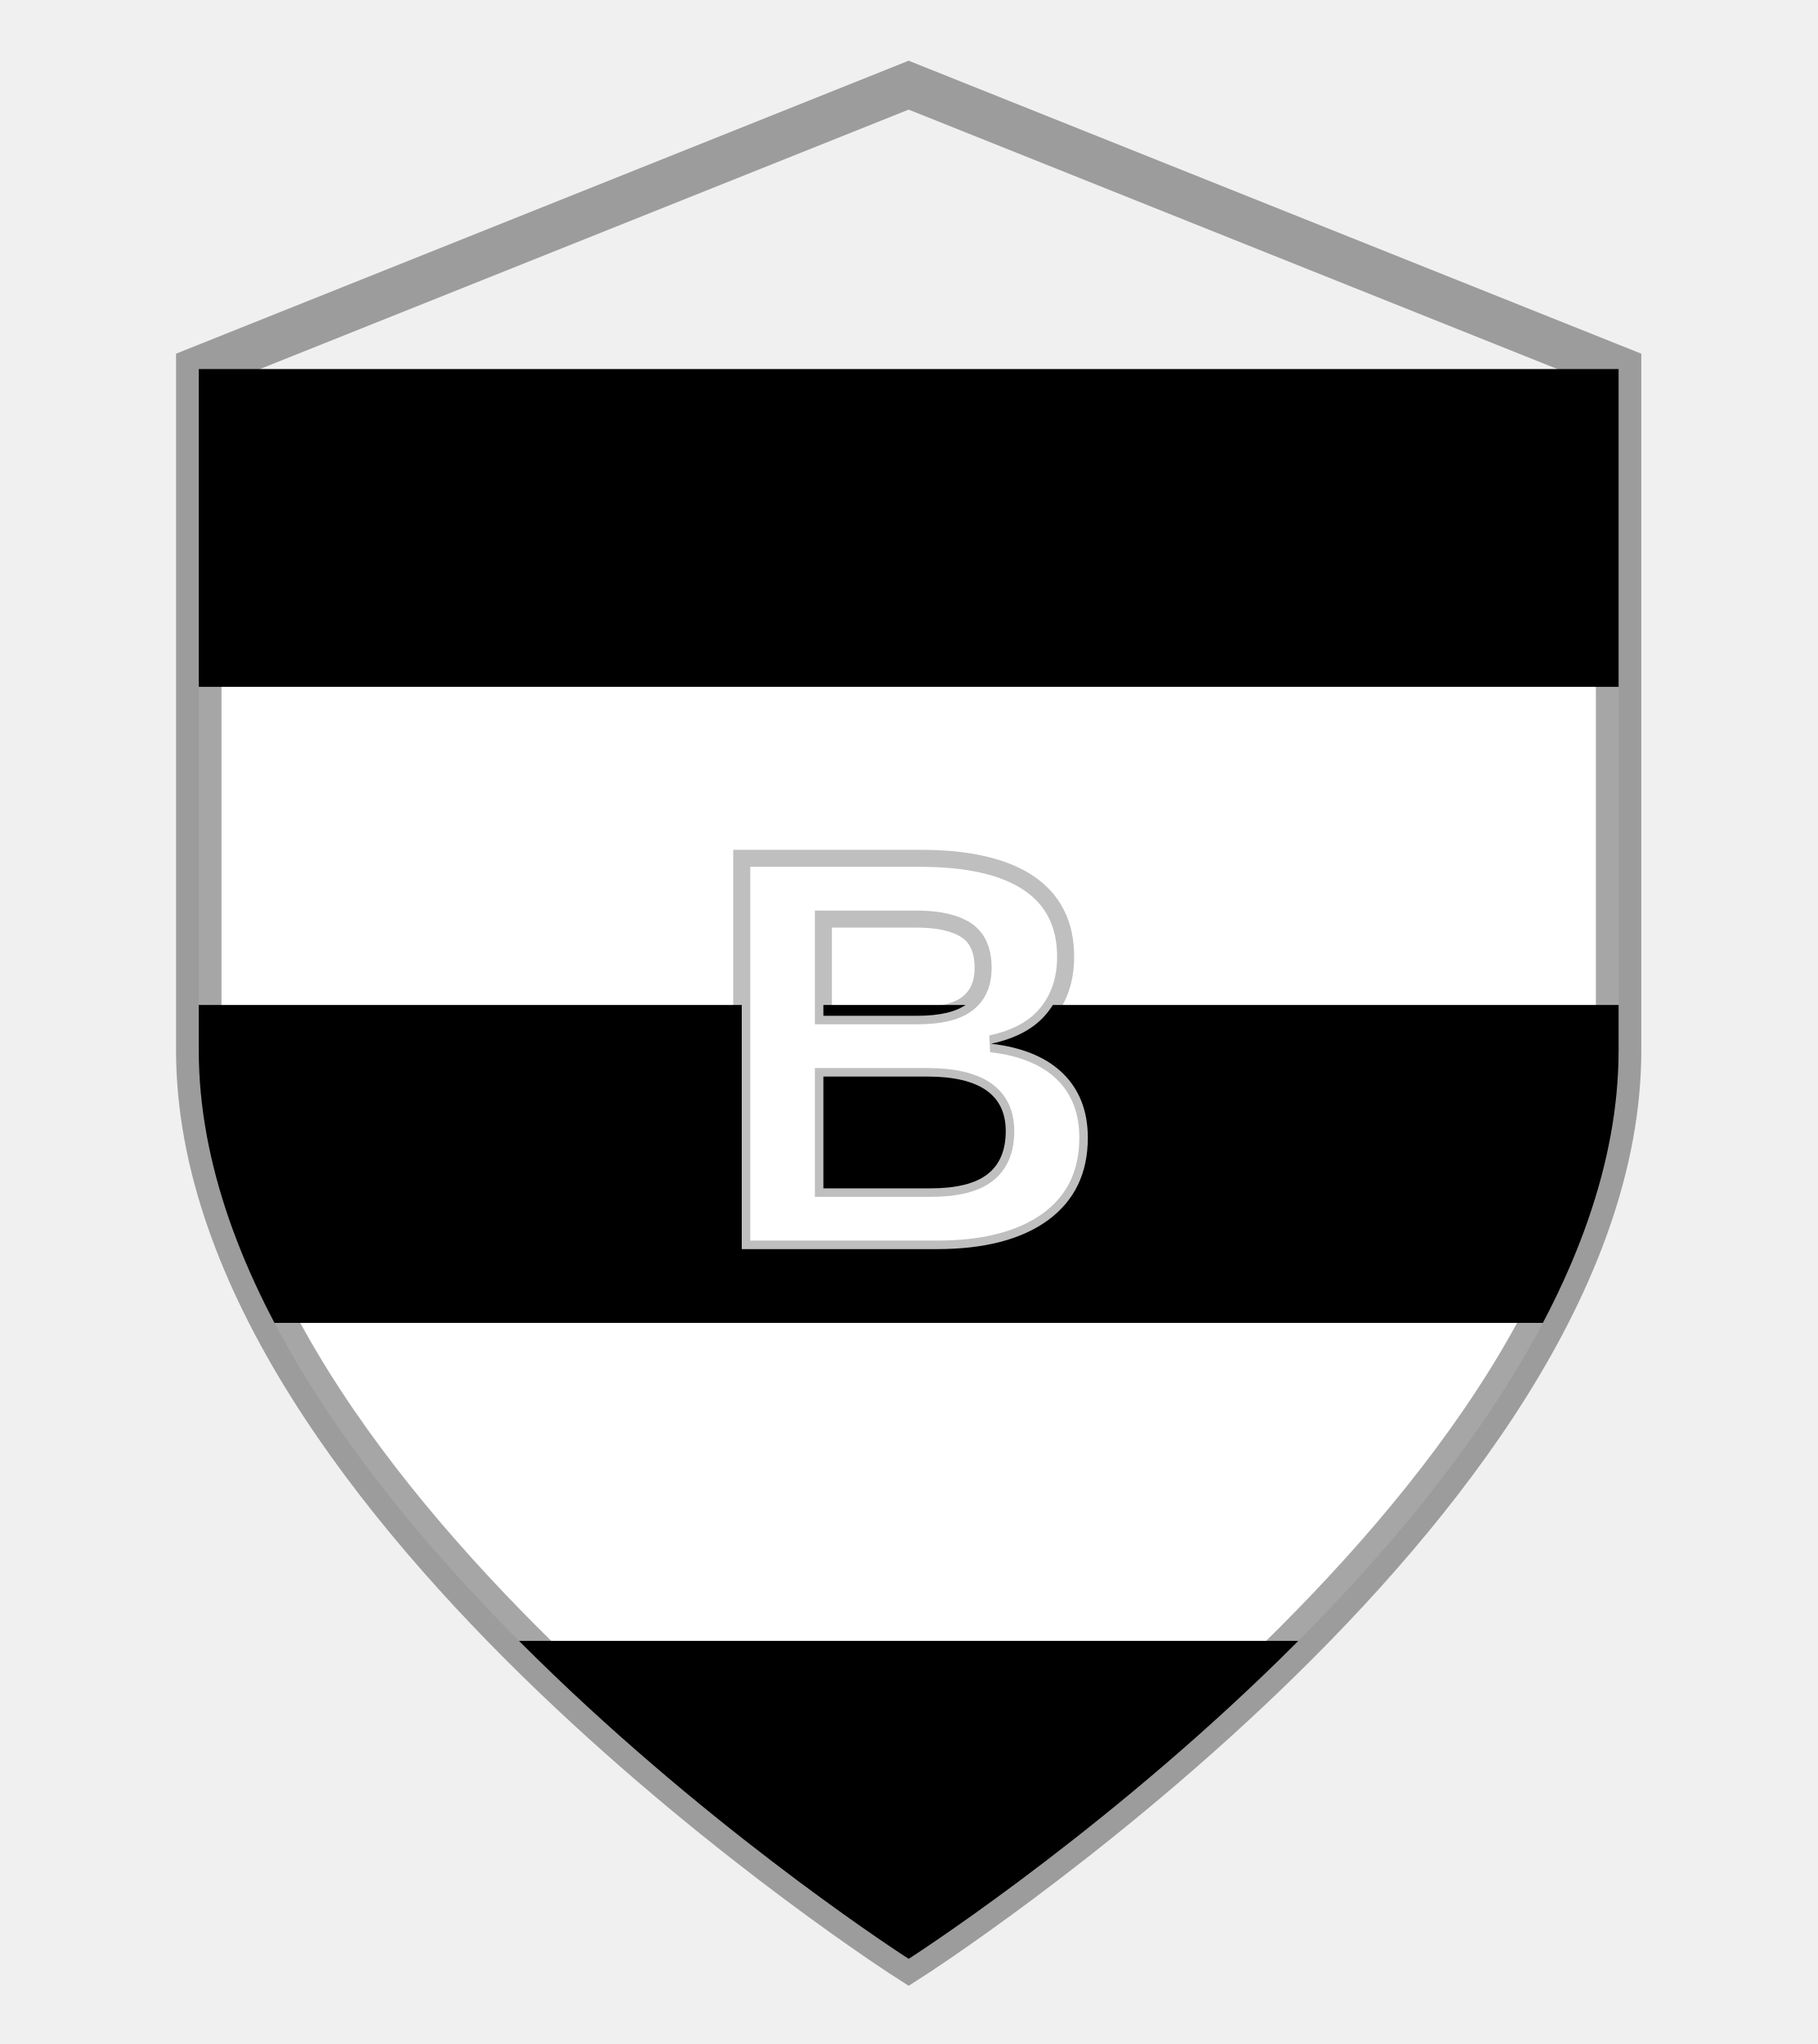
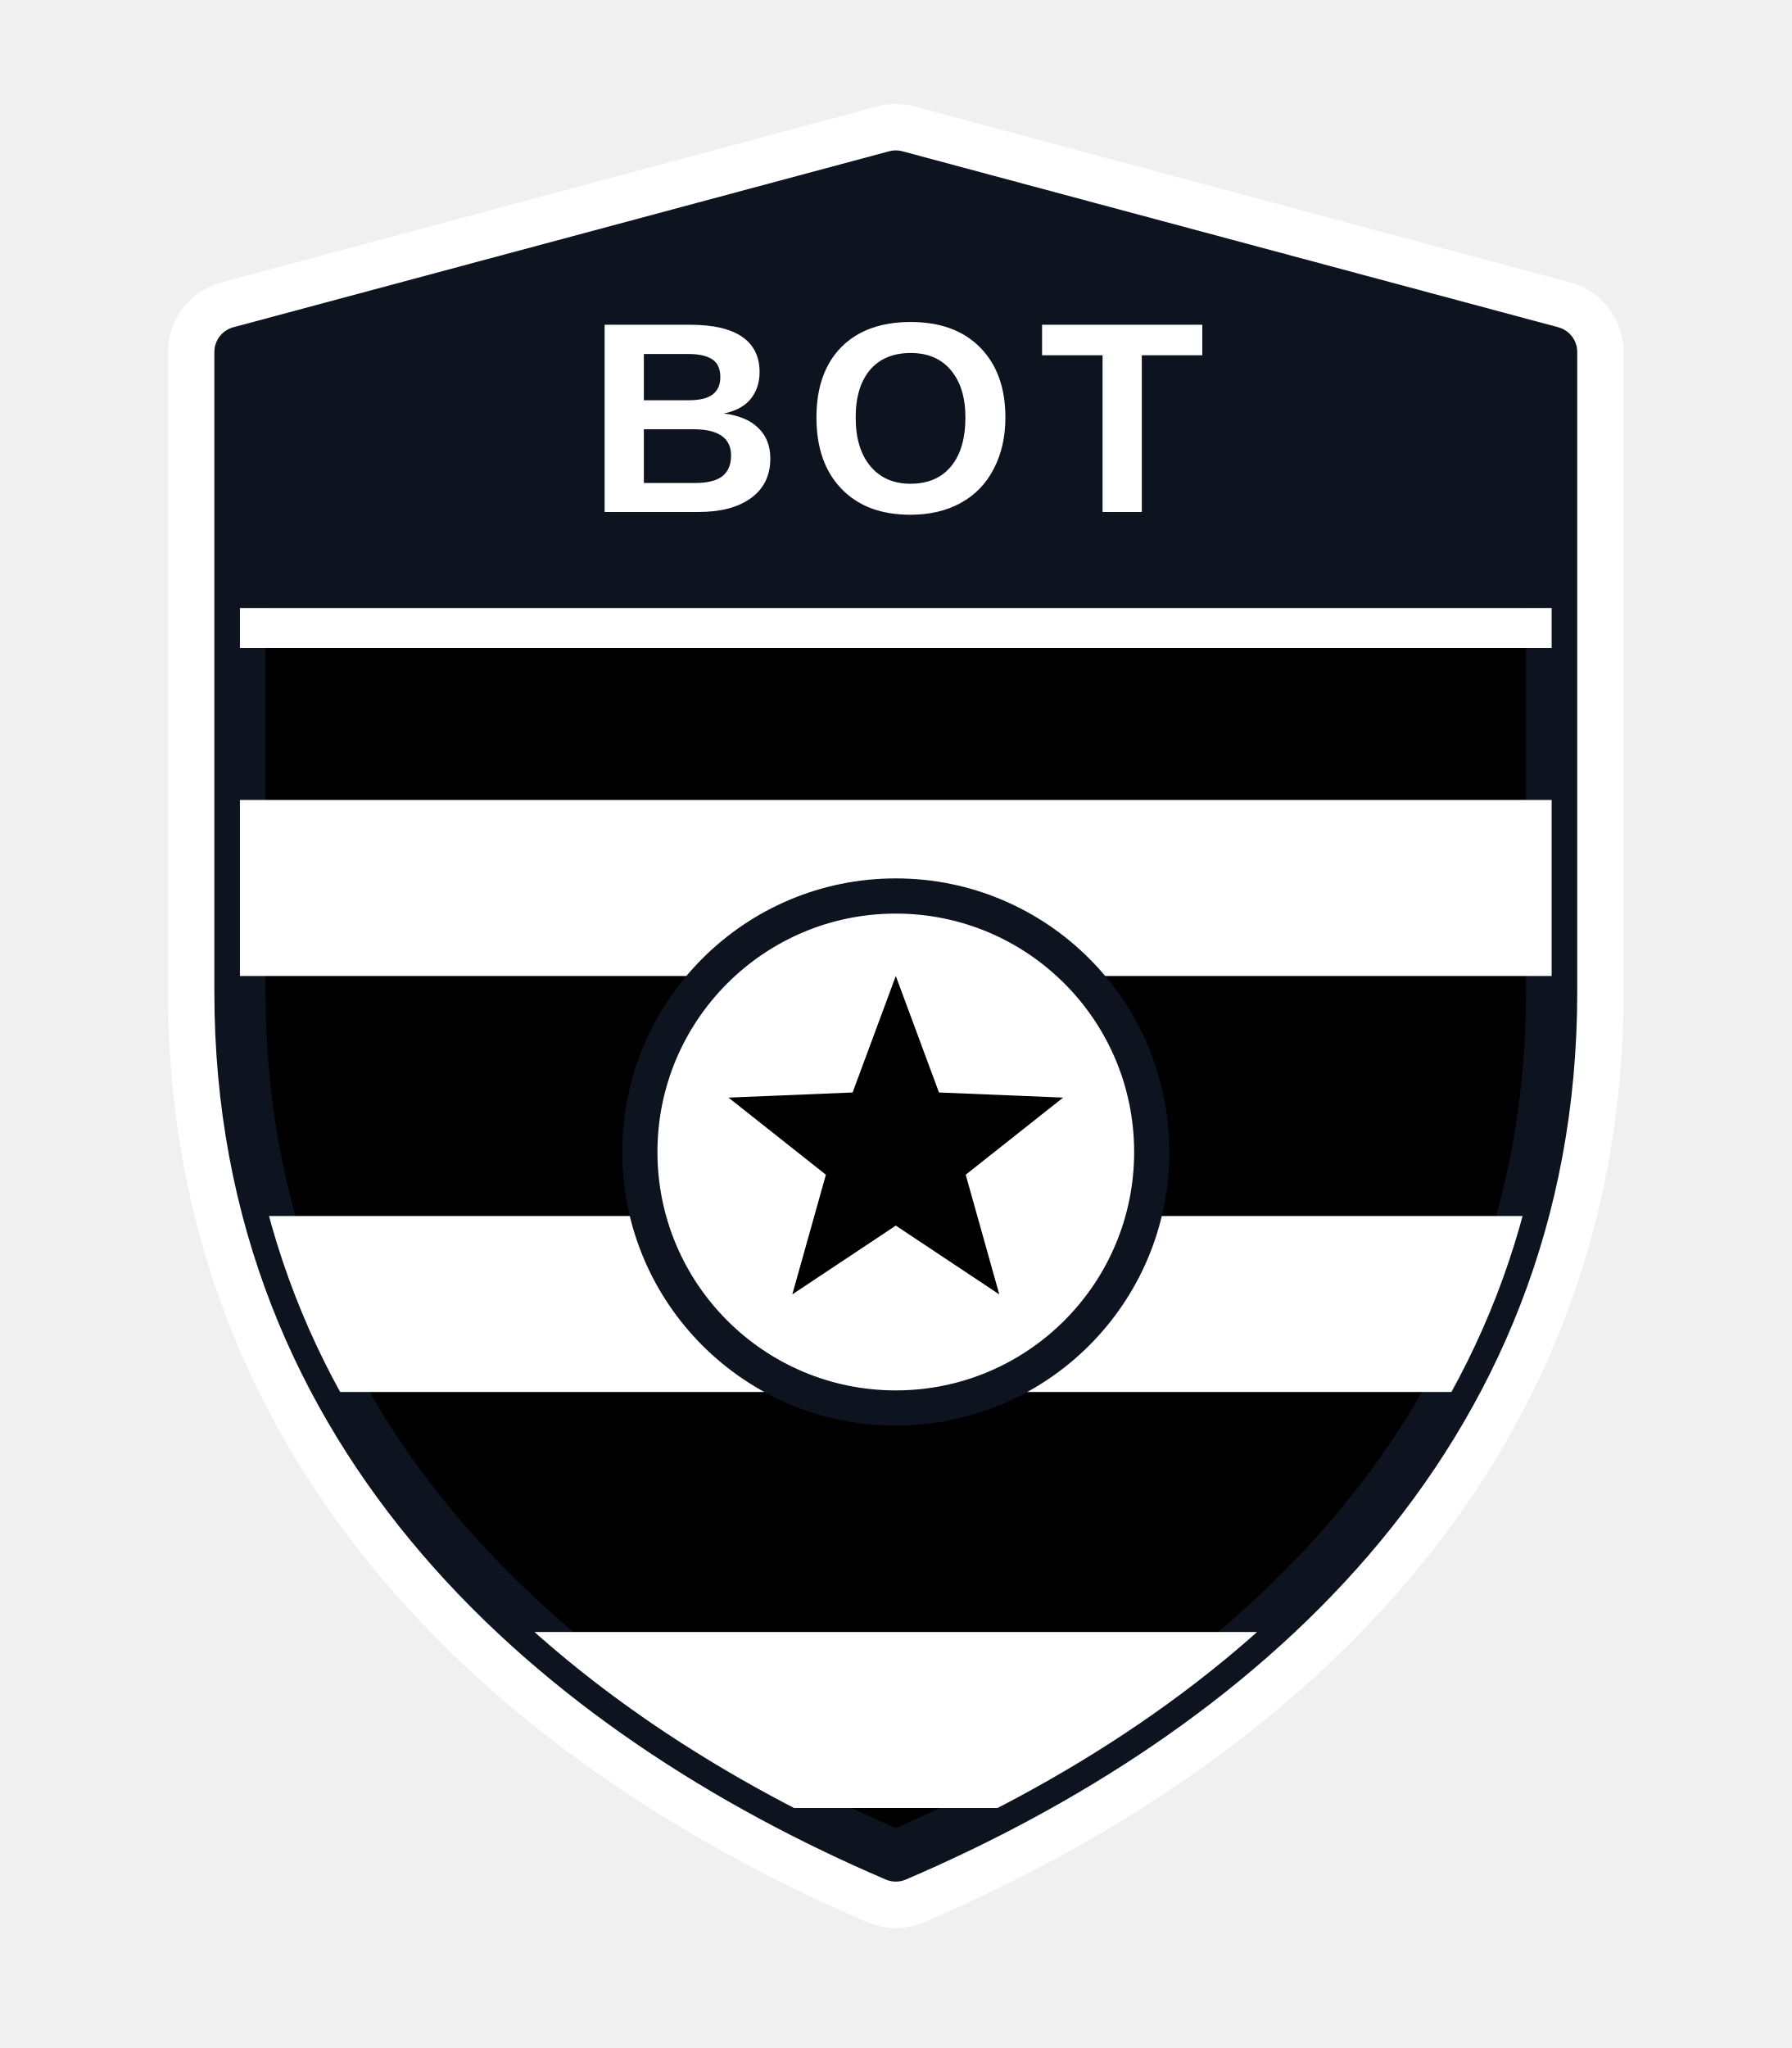
- <svg xmlns="http://www.w3.org/2000/svg" viewBox="0 0 64 72" role="img" aria-label="Botafogo">
+ <svg xmlns="http://www.w3.org/2000/svg" viewBox="-6 -6 112 128" role="img" aria-label="Botafogo" style="background:transparent">
  <defs>
-     <clipPath id="shield-clip">
-       <path d="M32 3 L57 13 L57 37 C57 53 32 69 32 69 C32 69 7 53 7 37 L7 13 Z" />
+     <clipPath id="crest-botafogo-8">
+       <path d="M50 5 L91 16 V56 C91 84 71 101 50 110 C29 101 9 84 9 56 V16 Z" />
    </clipPath>
  </defs>
-   <g clip-path="url(#shield-clip)">
-     <rect x="7" y="13" width="50" height="11.2" fill="#000000" />
-     <rect x="7" y="24.2" width="50" height="11.2" fill="#ffffff" />
-     <rect x="7" y="35.4" width="50" height="11.2" fill="#000000" />
-     <rect x="7" y="46.6" width="50" height="11.2" fill="#ffffff" />
-     <rect x="7" y="57.8" width="50" height="11.2" fill="#000000" />
+   <path d="M50 5 L91 16 V56 C91 84 71 101 50 110 C29 101 9 84 9 56 V16 Z" fill="#ffffff" stroke="#ffffff" stroke-width="9" stroke-linejoin="round" />
+   <path d="M50 5 L91 16 V56 C91 84 71 101 50 110 C29 101 9 84 9 56 V16 Z" fill="#000000" stroke="#0d1420" stroke-width="3.2" stroke-linejoin="round" />
+   <g clip-path="url(#crest-botafogo-8)">
+     <rect x="0" y="44" width="100" height="11" fill="#ffffff" />
+     <rect x="0" y="70" width="100" height="11" fill="#ffffff" />
+     <rect x="0" y="96" width="100" height="11" fill="#ffffff" />
+     <rect x="0" y="0" width="100" height="32" fill="#0d1420" />
+     <rect x="0" y="32" width="100" height="2.5" fill="#ffffff" />
  </g>
-   <path d="M32 3 L57 13 L57 37 C57 53 32 69 32 69 C32 69 7 53 7 37 L7 13 Z" fill="none" stroke="rgba(0,0,0,.35)" stroke-width="1.6" />
-   <text x="32" y="44" text-anchor="middle" font-family="Barlow Condensed,Arial,sans-serif" font-weight="800" font-size="20" fill="#ffffff" stroke="rgba(0,0,0,.25)" stroke-width=".6">B</text>
+   <text x="50" y="26" text-anchor="middle" font-family="Barlow Condensed, Arial Narrow, Arial, sans-serif" font-weight="800" font-size="17" letter-spacing="1.4" fill="#ffffff">BOT</text>
+   <circle cx="50" cy="66" r="16" fill="#ffffff" stroke="#0d1420" stroke-width="2.2" />
+   <polygon fill="#000000" points="50,55 52.7,62.28 60.46,62.6 54.37,67.42 56.47,74.9 50,70.6 43.53,74.9 45.63,67.42 39.54,62.6 47.3,62.28" />
</svg>
